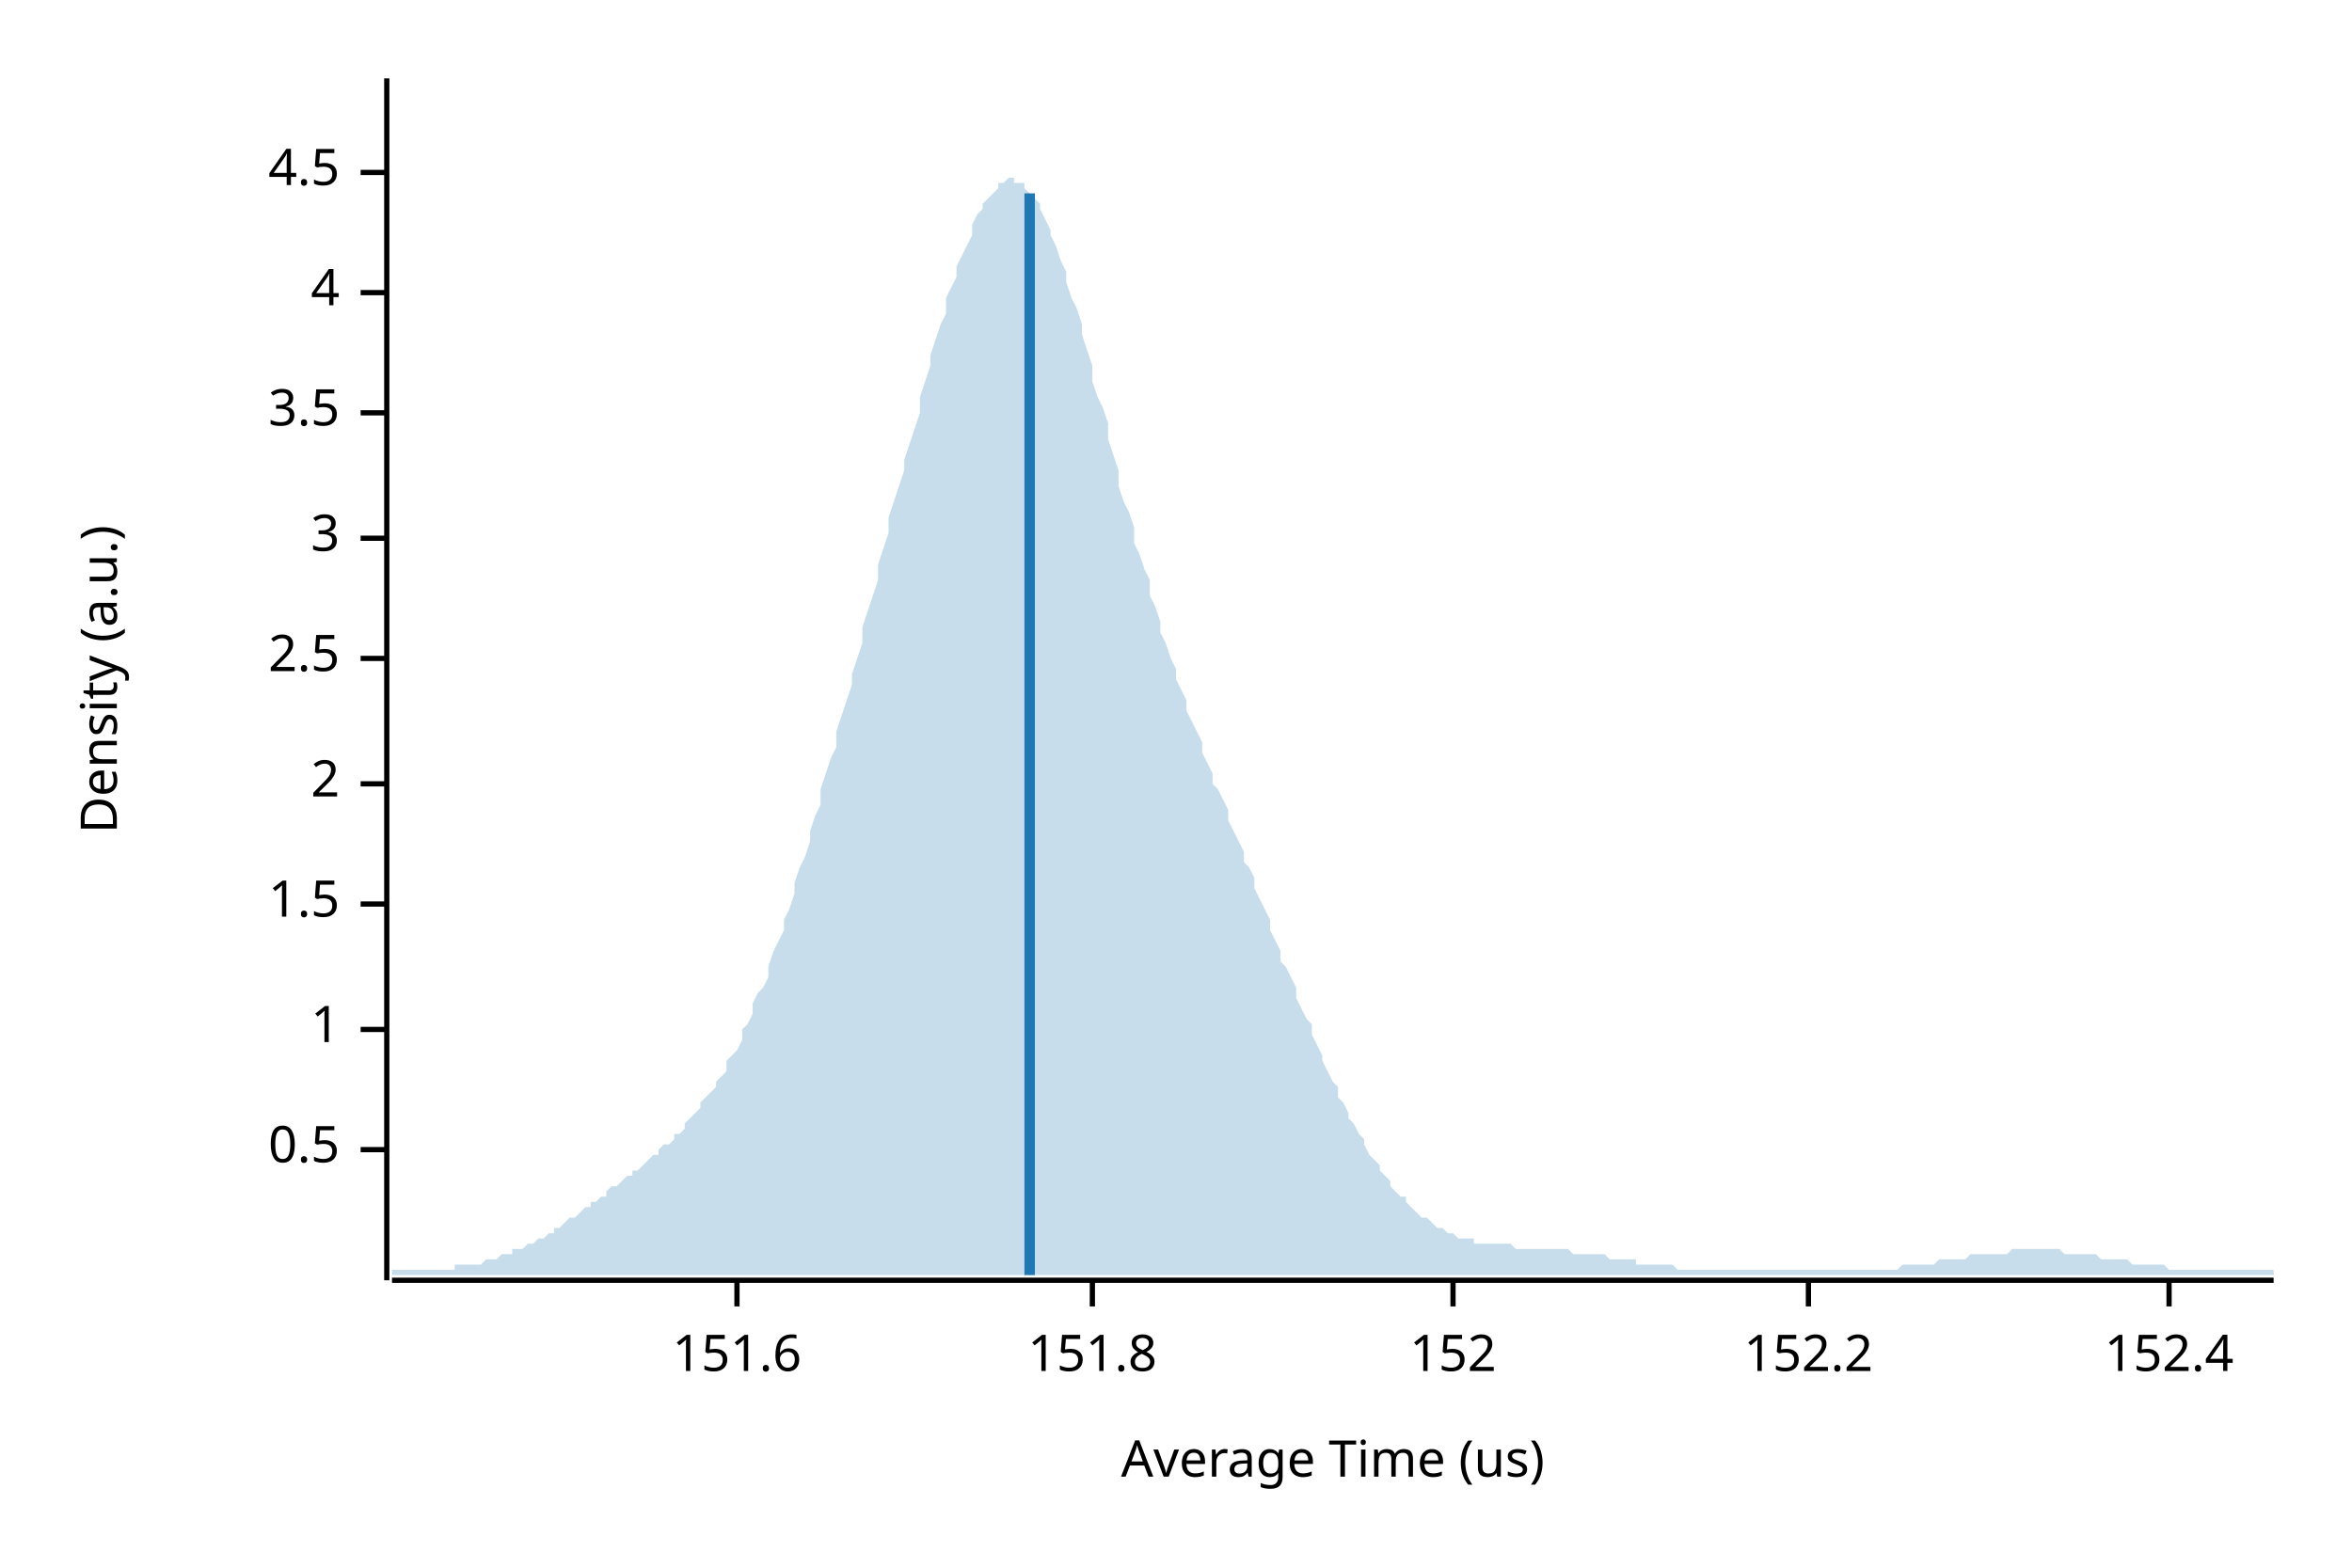
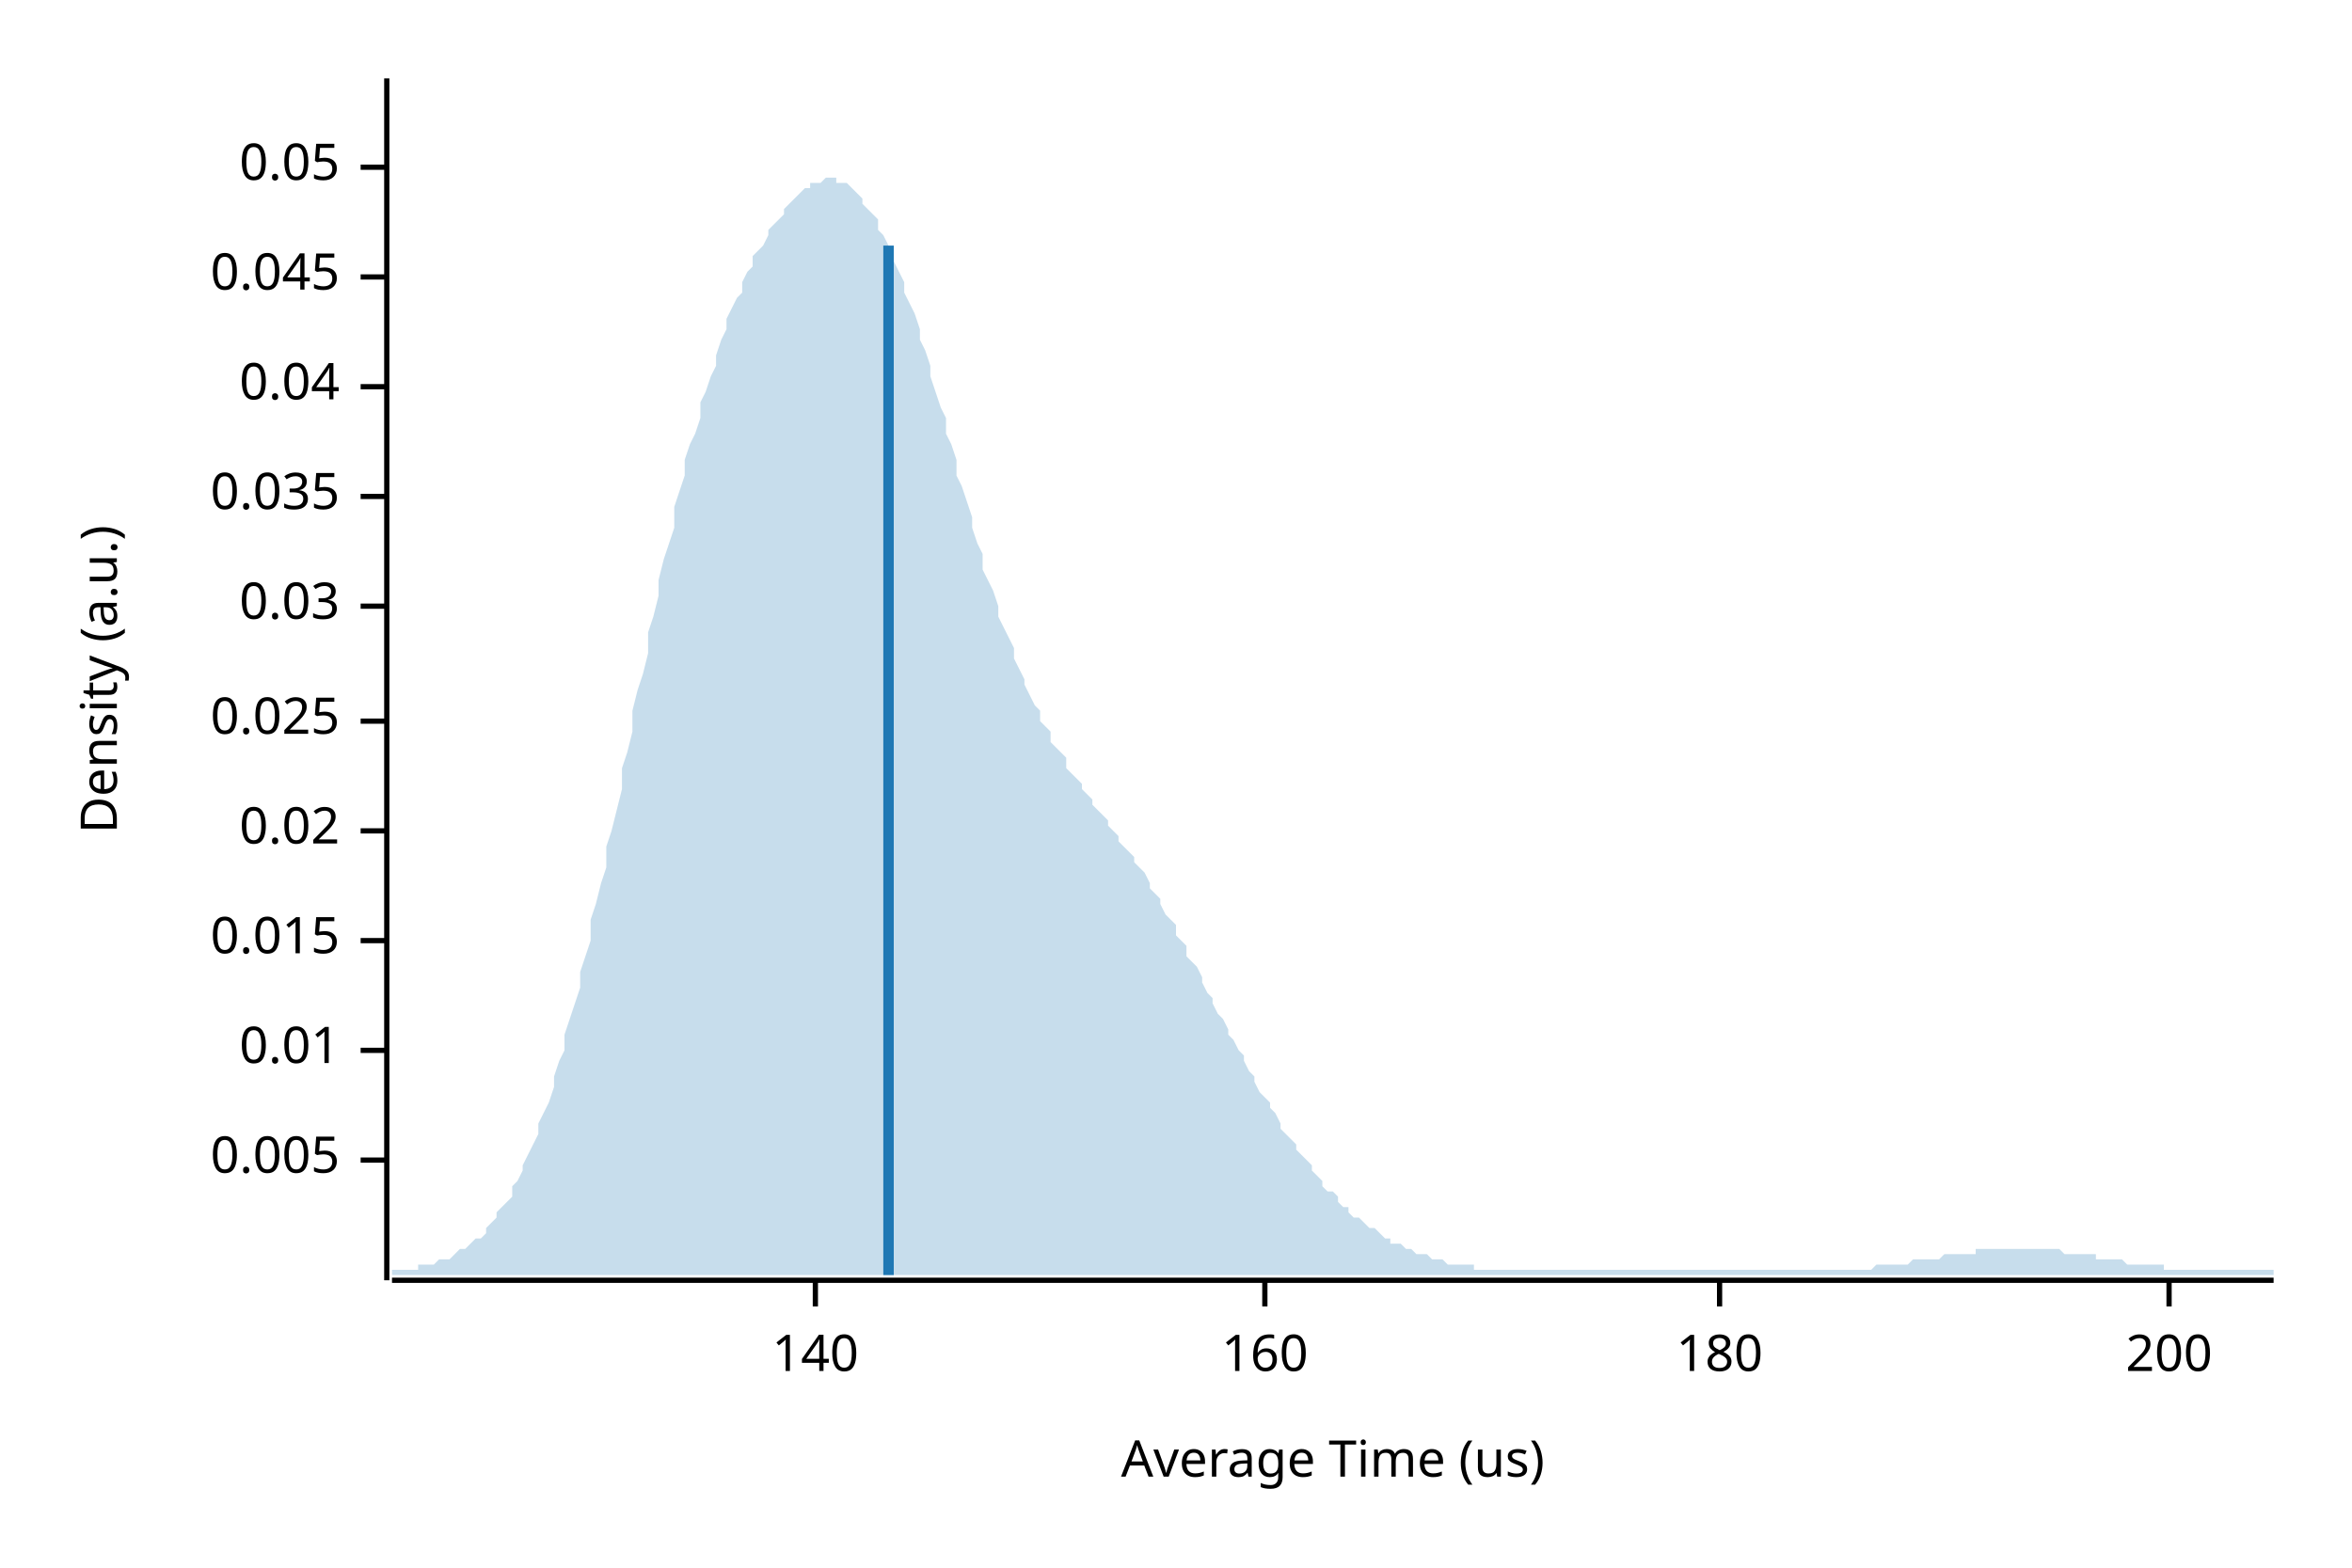
<svg xmlns="http://www.w3.org/2000/svg" width="450" height="300" viewBox="0 0 450 300">
  <text x="15" y="130" dy="0.76em" text-anchor="middle" font-family="sans-serif" font-size="9.677" opacity="1" fill="#000000" transform="rotate(270, 15, 130)">
Density (a.u.)
</text>
  <text x="255" y="285" dy="-0.5ex" text-anchor="middle" font-family="sans-serif" font-size="9.677" opacity="1" fill="#000000">
Average Time (us)
</text>
  <polyline fill="none" opacity="1" stroke="#000000" stroke-width="1" points="74,15 74,245 " />
-   <text x="65" y="220" dy="0.5ex" text-anchor="end" font-family="sans-serif" font-size="9.677" opacity="1" fill="#000000">
- 0.5
+   <text x="65" y="222" dy="0.5ex" text-anchor="end" font-family="sans-serif" font-size="9.677" opacity="1" fill="#000000">
+ 0.005
</text>
-   <polyline fill="none" opacity="1" stroke="#000000" stroke-width="1" points="69,220 74,220 " />
-   <text x="65" y="197" dy="0.5ex" text-anchor="end" font-family="sans-serif" font-size="9.677" opacity="1" fill="#000000">
- 1
+   <polyline fill="none" opacity="1" stroke="#000000" stroke-width="1" points="69,222 74,222 " />
+   <text x="65" y="201" dy="0.5ex" text-anchor="end" font-family="sans-serif" font-size="9.677" opacity="1" fill="#000000">
+ 0.01
</text>
-   <polyline fill="none" opacity="1" stroke="#000000" stroke-width="1" points="69,197 74,197 " />
-   <text x="65" y="173" dy="0.5ex" text-anchor="end" font-family="sans-serif" font-size="9.677" opacity="1" fill="#000000">
- 1.5
+   <polyline fill="none" opacity="1" stroke="#000000" stroke-width="1" points="69,201 74,201 " />
+   <text x="65" y="180" dy="0.5ex" text-anchor="end" font-family="sans-serif" font-size="9.677" opacity="1" fill="#000000">
+ 0.015
</text>
-   <polyline fill="none" opacity="1" stroke="#000000" stroke-width="1" points="69,173 74,173 " />
-   <text x="65" y="150" dy="0.5ex" text-anchor="end" font-family="sans-serif" font-size="9.677" opacity="1" fill="#000000">
- 2
+   <polyline fill="none" opacity="1" stroke="#000000" stroke-width="1" points="69,180 74,180 " />
+   <text x="65" y="159" dy="0.5ex" text-anchor="end" font-family="sans-serif" font-size="9.677" opacity="1" fill="#000000">
+ 0.02
</text>
-   <polyline fill="none" opacity="1" stroke="#000000" stroke-width="1" points="69,150 74,150 " />
-   <text x="65" y="126" dy="0.5ex" text-anchor="end" font-family="sans-serif" font-size="9.677" opacity="1" fill="#000000">
- 2.5
+   <polyline fill="none" opacity="1" stroke="#000000" stroke-width="1" points="69,159 74,159 " />
+   <text x="65" y="138" dy="0.5ex" text-anchor="end" font-family="sans-serif" font-size="9.677" opacity="1" fill="#000000">
+ 0.025
</text>
-   <polyline fill="none" opacity="1" stroke="#000000" stroke-width="1" points="69,126 74,126 " />
-   <text x="65" y="103" dy="0.5ex" text-anchor="end" font-family="sans-serif" font-size="9.677" opacity="1" fill="#000000">
- 3
+   <polyline fill="none" opacity="1" stroke="#000000" stroke-width="1" points="69,138 74,138 " />
+   <text x="65" y="116" dy="0.5ex" text-anchor="end" font-family="sans-serif" font-size="9.677" opacity="1" fill="#000000">
+ 0.03
</text>
-   <polyline fill="none" opacity="1" stroke="#000000" stroke-width="1" points="69,103 74,103 " />
-   <text x="65" y="79" dy="0.5ex" text-anchor="end" font-family="sans-serif" font-size="9.677" opacity="1" fill="#000000">
- 3.5
+   <polyline fill="none" opacity="1" stroke="#000000" stroke-width="1" points="69,116 74,116 " />
+   <text x="65" y="95" dy="0.5ex" text-anchor="end" font-family="sans-serif" font-size="9.677" opacity="1" fill="#000000">
+ 0.035
</text>
-   <polyline fill="none" opacity="1" stroke="#000000" stroke-width="1" points="69,79 74,79 " />
-   <text x="65" y="56" dy="0.5ex" text-anchor="end" font-family="sans-serif" font-size="9.677" opacity="1" fill="#000000">
- 4
+   <polyline fill="none" opacity="1" stroke="#000000" stroke-width="1" points="69,95 74,95 " />
+   <text x="65" y="74" dy="0.5ex" text-anchor="end" font-family="sans-serif" font-size="9.677" opacity="1" fill="#000000">
+ 0.04
</text>
-   <polyline fill="none" opacity="1" stroke="#000000" stroke-width="1" points="69,56 74,56 " />
-   <text x="65" y="33" dy="0.5ex" text-anchor="end" font-family="sans-serif" font-size="9.677" opacity="1" fill="#000000">
- 4.5
+   <polyline fill="none" opacity="1" stroke="#000000" stroke-width="1" points="69,74 74,74 " />
+   <text x="65" y="53" dy="0.5ex" text-anchor="end" font-family="sans-serif" font-size="9.677" opacity="1" fill="#000000">
+ 0.045
</text>
-   <polyline fill="none" opacity="1" stroke="#000000" stroke-width="1" points="69,33 74,33 " />
+   <polyline fill="none" opacity="1" stroke="#000000" stroke-width="1" points="69,53 74,53 " />
+   <text x="65" y="32" dy="0.5ex" text-anchor="end" font-family="sans-serif" font-size="9.677" opacity="1" fill="#000000">
+ 0.05
+ </text>
+   <polyline fill="none" opacity="1" stroke="#000000" stroke-width="1" points="69,32 74,32 " />
  <polyline fill="none" opacity="1" stroke="#000000" stroke-width="1" points="75,245 435,245 " />
-   <text x="141" y="255" dy="0.76em" text-anchor="middle" font-family="sans-serif" font-size="9.677" opacity="1" fill="#000000">
- 151.6
+   <text x="156" y="255" dy="0.76em" text-anchor="middle" font-family="sans-serif" font-size="9.677" opacity="1" fill="#000000">
+ 140
</text>
-   <polyline fill="none" opacity="1" stroke="#000000" stroke-width="1" points="141,245 141,250 " />
-   <text x="209" y="255" dy="0.76em" text-anchor="middle" font-family="sans-serif" font-size="9.677" opacity="1" fill="#000000">
- 151.8
+   <polyline fill="none" opacity="1" stroke="#000000" stroke-width="1" points="156,245 156,250 " />
+   <text x="242" y="255" dy="0.76em" text-anchor="middle" font-family="sans-serif" font-size="9.677" opacity="1" fill="#000000">
+ 160
</text>
-   <polyline fill="none" opacity="1" stroke="#000000" stroke-width="1" points="209,245 209,250 " />
-   <text x="278" y="255" dy="0.76em" text-anchor="middle" font-family="sans-serif" font-size="9.677" opacity="1" fill="#000000">
- 152
+   <polyline fill="none" opacity="1" stroke="#000000" stroke-width="1" points="242,245 242,250 " />
+   <text x="329" y="255" dy="0.76em" text-anchor="middle" font-family="sans-serif" font-size="9.677" opacity="1" fill="#000000">
+ 180
</text>
-   <polyline fill="none" opacity="1" stroke="#000000" stroke-width="1" points="278,245 278,250 " />
-   <text x="346" y="255" dy="0.76em" text-anchor="middle" font-family="sans-serif" font-size="9.677" opacity="1" fill="#000000">
- 152.2
- </text>
-   <polyline fill="none" opacity="1" stroke="#000000" stroke-width="1" points="346,245 346,250 " />
+   <polyline fill="none" opacity="1" stroke="#000000" stroke-width="1" points="329,245 329,250 " />
  <text x="415" y="255" dy="0.76em" text-anchor="middle" font-family="sans-serif" font-size="9.677" opacity="1" fill="#000000">
- 152.4
+ 200
</text>
  <polyline fill="none" opacity="1" stroke="#000000" stroke-width="1" points="415,245 415,250 " />
-   <polygon opacity="0.25" fill="#1F78B4" points="75,243 75,243 76,243 77,243 77,243 78,243 79,243 80,243 80,243 81,243 82,243 82,243 83,243 84,243 85,243 85,243 86,243 87,243 87,242 88,242 89,242 90,242 90,242 91,242 92,242 93,241 93,241 94,241 95,241 95,241 96,240 97,240 98,240 98,239 99,239 100,239 100,239 101,238 102,238 103,237 103,237 104,237 105,236 106,236 106,235 107,235 108,234 108,234 109,233 110,233 111,232 111,232 112,231 113,231 113,230 114,230 115,229 116,229 116,228 117,227 118,227 119,226 119,226 120,225 121,225 121,224 122,224 123,223 124,222 124,222 125,221 126,221 126,220 127,219 128,219 129,218 129,217 130,217 131,216 131,215 132,214 133,213 134,212 134,211 135,210 136,209 137,208 137,207 138,206 139,205 139,203 140,202 141,201 142,199 142,197 143,196 144,194 144,192 145,190 146,189 147,187 147,185 148,182 149,180 150,178 150,176 151,174 152,171 152,169 153,166 154,164 155,161 155,159 156,156 157,154 157,151 158,148 159,145 160,143 160,140 161,137 162,134 163,131 163,129 164,126 165,123 165,120 166,117 167,114 168,111 168,108 169,105 170,102 170,99 171,96 172,93 173,90 173,88 174,85 175,82 176,79 176,76 177,73 178,70 178,68 179,65 180,62 181,60 181,57 182,55 183,53 183,51 184,49 185,47 186,45 186,43 187,41 188,40 188,39 189,38 190,37 191,36 191,35 192,35 193,34 194,34 194,35 195,35 196,35 196,36 197,37 198,38 199,39 199,40 200,42 201,44 201,45 202,47 203,50 204,52 204,54 205,57 206,59 207,62 207,64 208,67 209,70 209,73 210,76 211,78 212,81 212,84 213,87 214,90 214,93 215,96 216,98 217,101 217,104 218,106 219,109 220,111 220,114 221,116 222,119 222,121 223,123 224,126 225,128 225,130 226,132 227,134 227,136 228,138 229,140 230,142 230,144 231,146 232,148 232,150 233,151 234,153 235,155 235,157 236,159 237,161 238,163 238,165 239,166 240,168 240,170 241,172 242,174 243,176 243,178 244,180 245,182 245,184 246,185 247,187 248,189 248,191 249,193 250,195 251,196 251,198 252,200 253,202 253,203 254,205 255,207 256,208 256,210 257,211 258,213 258,214 259,215 260,217 261,218 261,219 262,221 263,222 264,223 264,224 265,225 266,226 266,227 267,228 268,229 269,229 269,230 270,231 271,232 271,232 272,233 273,233 274,234 274,234 275,235 276,235 277,236 277,236 278,236 279,237 279,237 280,237 281,237 282,237 282,238 283,238 284,238 284,238 285,238 286,238 287,238 287,238 288,238 289,238 289,238 290,239 291,239 292,239 292,239 293,239 294,239 295,239 295,239 296,239 297,239 297,239 298,239 299,239 300,239 300,239 301,240 302,240 302,240 303,240 304,240 305,240 305,240 306,240 307,240 308,241 308,241 309,241 310,241 310,241 311,241 312,241 313,241 313,242 314,242 315,242 315,242 316,242 317,242 318,242 318,242 319,242 320,242 321,243 321,243 322,243 323,243 323,243 324,243 325,243 326,243 326,243 327,243 328,243 328,243 329,243 330,243 331,243 331,243 332,243 333,243 333,243 334,243 335,243 336,243 336,243 337,243 338,243 339,243 339,243 340,243 341,243 341,243 342,243 343,243 344,243 344,243 345,243 346,243 346,243 347,243 348,243 349,243 349,243 350,243 351,243 352,243 352,243 353,243 354,243 354,243 355,243 356,243 357,243 357,243 358,243 359,243 359,243 360,243 361,243 362,243 362,243 363,243 364,242 365,242 365,242 366,242 367,242 367,242 368,242 369,242 370,242 370,242 371,241 372,241 372,241 373,241 374,241 375,241 375,241 376,241 377,240 378,240 378,240 379,240 380,240 380,240 381,240 382,240 383,240 383,240 384,240 385,239 385,239 386,239 387,239 388,239 388,239 389,239 390,239 390,239 391,239 392,239 393,239 393,239 394,239 395,240 396,240 396,240 397,240 398,240 398,240 399,240 400,240 401,240 401,240 402,241 403,241 403,241 404,241 405,241 406,241 406,241 407,241 408,242 409,242 409,242 410,242 411,242 411,242 412,242 413,242 414,242 414,242 415,243 416,243 416,243 417,243 418,243 419,243 419,243 420,243 421,243 422,243 422,243 423,243 424,243 424,243 425,243 426,243 427,243 427,243 428,243 429,243 429,243 430,243 431,243 432,243 432,243 433,243 434,243 435,243 435,244 75,244 " />
-   <polyline fill="none" opacity="1" stroke="#1F78B4" stroke-width="2" points="197,244 197,37 " />
+   <polygon opacity="0.25" fill="#1F78B4" points="75,243 75,243 76,243 77,243 77,243 78,243 79,243 80,243 80,242 81,242 82,242 82,242 83,242 84,241 85,241 85,241 86,241 87,240 87,240 88,239 89,239 90,238 90,238 91,237 92,237 93,236 93,235 94,234 95,233 95,232 96,231 97,230 98,229 98,227 99,226 100,224 100,223 101,221 102,219 103,217 103,215 104,213 105,211 106,208 106,206 107,203 108,201 108,198 109,195 110,192 111,189 111,186 112,183 113,180 113,176 114,173 115,169 116,166 116,162 117,159 118,155 119,151 119,147 120,144 121,140 121,136 122,132 123,129 124,125 124,121 125,118 126,114 126,111 127,107 128,104 129,101 129,97 130,94 131,91 131,88 132,85 133,83 134,80 134,77 135,75 136,72 137,70 137,68 138,65 139,63 139,61 140,59 141,57 142,56 142,54 143,52 144,51 144,49 145,48 146,47 147,45 147,44 148,43 149,42 150,41 150,40 151,39 152,38 152,38 153,37 154,36 155,36 155,35 156,35 157,35 157,35 158,34 159,34 160,34 160,35 161,35 162,35 163,36 163,36 164,37 165,38 165,39 166,40 167,41 168,42 168,44 169,45 170,47 170,48 171,50 172,52 173,54 173,56 174,58 175,60 176,63 176,65 177,67 178,70 178,72 179,75 180,78 181,80 181,83 182,85 183,88 183,91 184,93 185,96 186,99 186,101 187,104 188,106 188,109 189,111 190,113 191,116 191,118 192,120 193,122 194,124 194,126 195,128 196,130 196,131 197,133 198,135 199,136 199,138 200,139 201,140 201,142 202,143 203,144 204,145 204,147 205,148 206,149 207,150 207,151 208,152 209,153 209,154 210,155 211,156 212,157 212,158 213,159 214,160 214,161 215,162 216,163 217,164 217,165 218,166 219,167 220,169 220,170 221,171 222,172 222,173 223,175 224,176 225,177 225,179 226,180 227,181 227,183 228,184 229,185 230,187 230,188 231,190 232,191 232,192 233,194 234,195 235,197 235,198 236,199 237,201 238,202 238,203 239,205 240,206 240,207 241,209 242,210 243,211 243,212 244,213 245,215 245,216 246,217 247,218 248,219 248,220 249,221 250,222 251,223 251,224 252,225 253,226 253,227 254,228 255,228 256,229 256,230 257,231 258,231 258,232 259,233 260,233 261,234 261,234 262,235 263,235 264,236 264,236 265,237 266,237 266,238 267,238 268,238 269,239 269,239 270,239 271,240 271,240 272,240 273,240 274,241 274,241 275,241 276,241 277,242 277,242 278,242 279,242 279,242 280,242 281,242 282,242 282,243 283,243 284,243 284,243 285,243 286,243 287,243 287,243 288,243 289,243 289,243 290,243 291,243 292,243 292,243 293,243 294,243 295,243 295,243 296,243 297,243 297,243 298,243 299,243 300,243 300,243 301,243 302,243 302,243 303,243 304,243 305,243 305,243 306,243 307,243 308,243 308,243 309,243 310,243 310,243 311,243 312,243 313,243 313,243 314,243 315,243 315,243 316,243 317,243 318,243 318,243 319,243 320,243 321,243 321,243 322,243 323,243 323,243 324,243 325,243 326,243 326,243 327,243 328,243 328,243 329,243 330,243 331,243 331,243 332,243 333,243 333,243 334,243 335,243 336,243 336,243 337,243 338,243 339,243 339,243 340,243 341,243 341,243 342,243 343,243 344,243 344,243 345,243 346,243 346,243 347,243 348,243 349,243 349,243 350,243 351,243 352,243 352,243 353,243 354,243 354,243 355,243 356,243 357,243 357,243 358,243 359,242 359,242 360,242 361,242 362,242 362,242 363,242 364,242 365,242 365,242 366,241 367,241 367,241 368,241 369,241 370,241 370,241 371,241 372,240 372,240 373,240 374,240 375,240 375,240 376,240 377,240 378,240 378,239 379,239 380,239 380,239 381,239 382,239 383,239 383,239 384,239 385,239 385,239 386,239 387,239 388,239 388,239 389,239 390,239 390,239 391,239 392,239 393,239 393,239 394,239 395,240 396,240 396,240 397,240 398,240 398,240 399,240 400,240 401,240 401,241 402,241 403,241 403,241 404,241 405,241 406,241 406,241 407,242 408,242 409,242 409,242 410,242 411,242 411,242 412,242 413,242 414,242 414,243 415,243 416,243 416,243 417,243 418,243 419,243 419,243 420,243 421,243 422,243 422,243 423,243 424,243 424,243 425,243 426,243 427,243 427,243 428,243 429,243 429,243 430,243 431,243 432,243 432,243 433,243 434,243 435,243 435,244 75,244 " />
+   <polyline fill="none" opacity="1" stroke="#1F78B4" stroke-width="2" points="170,244 170,47 " />
</svg>
